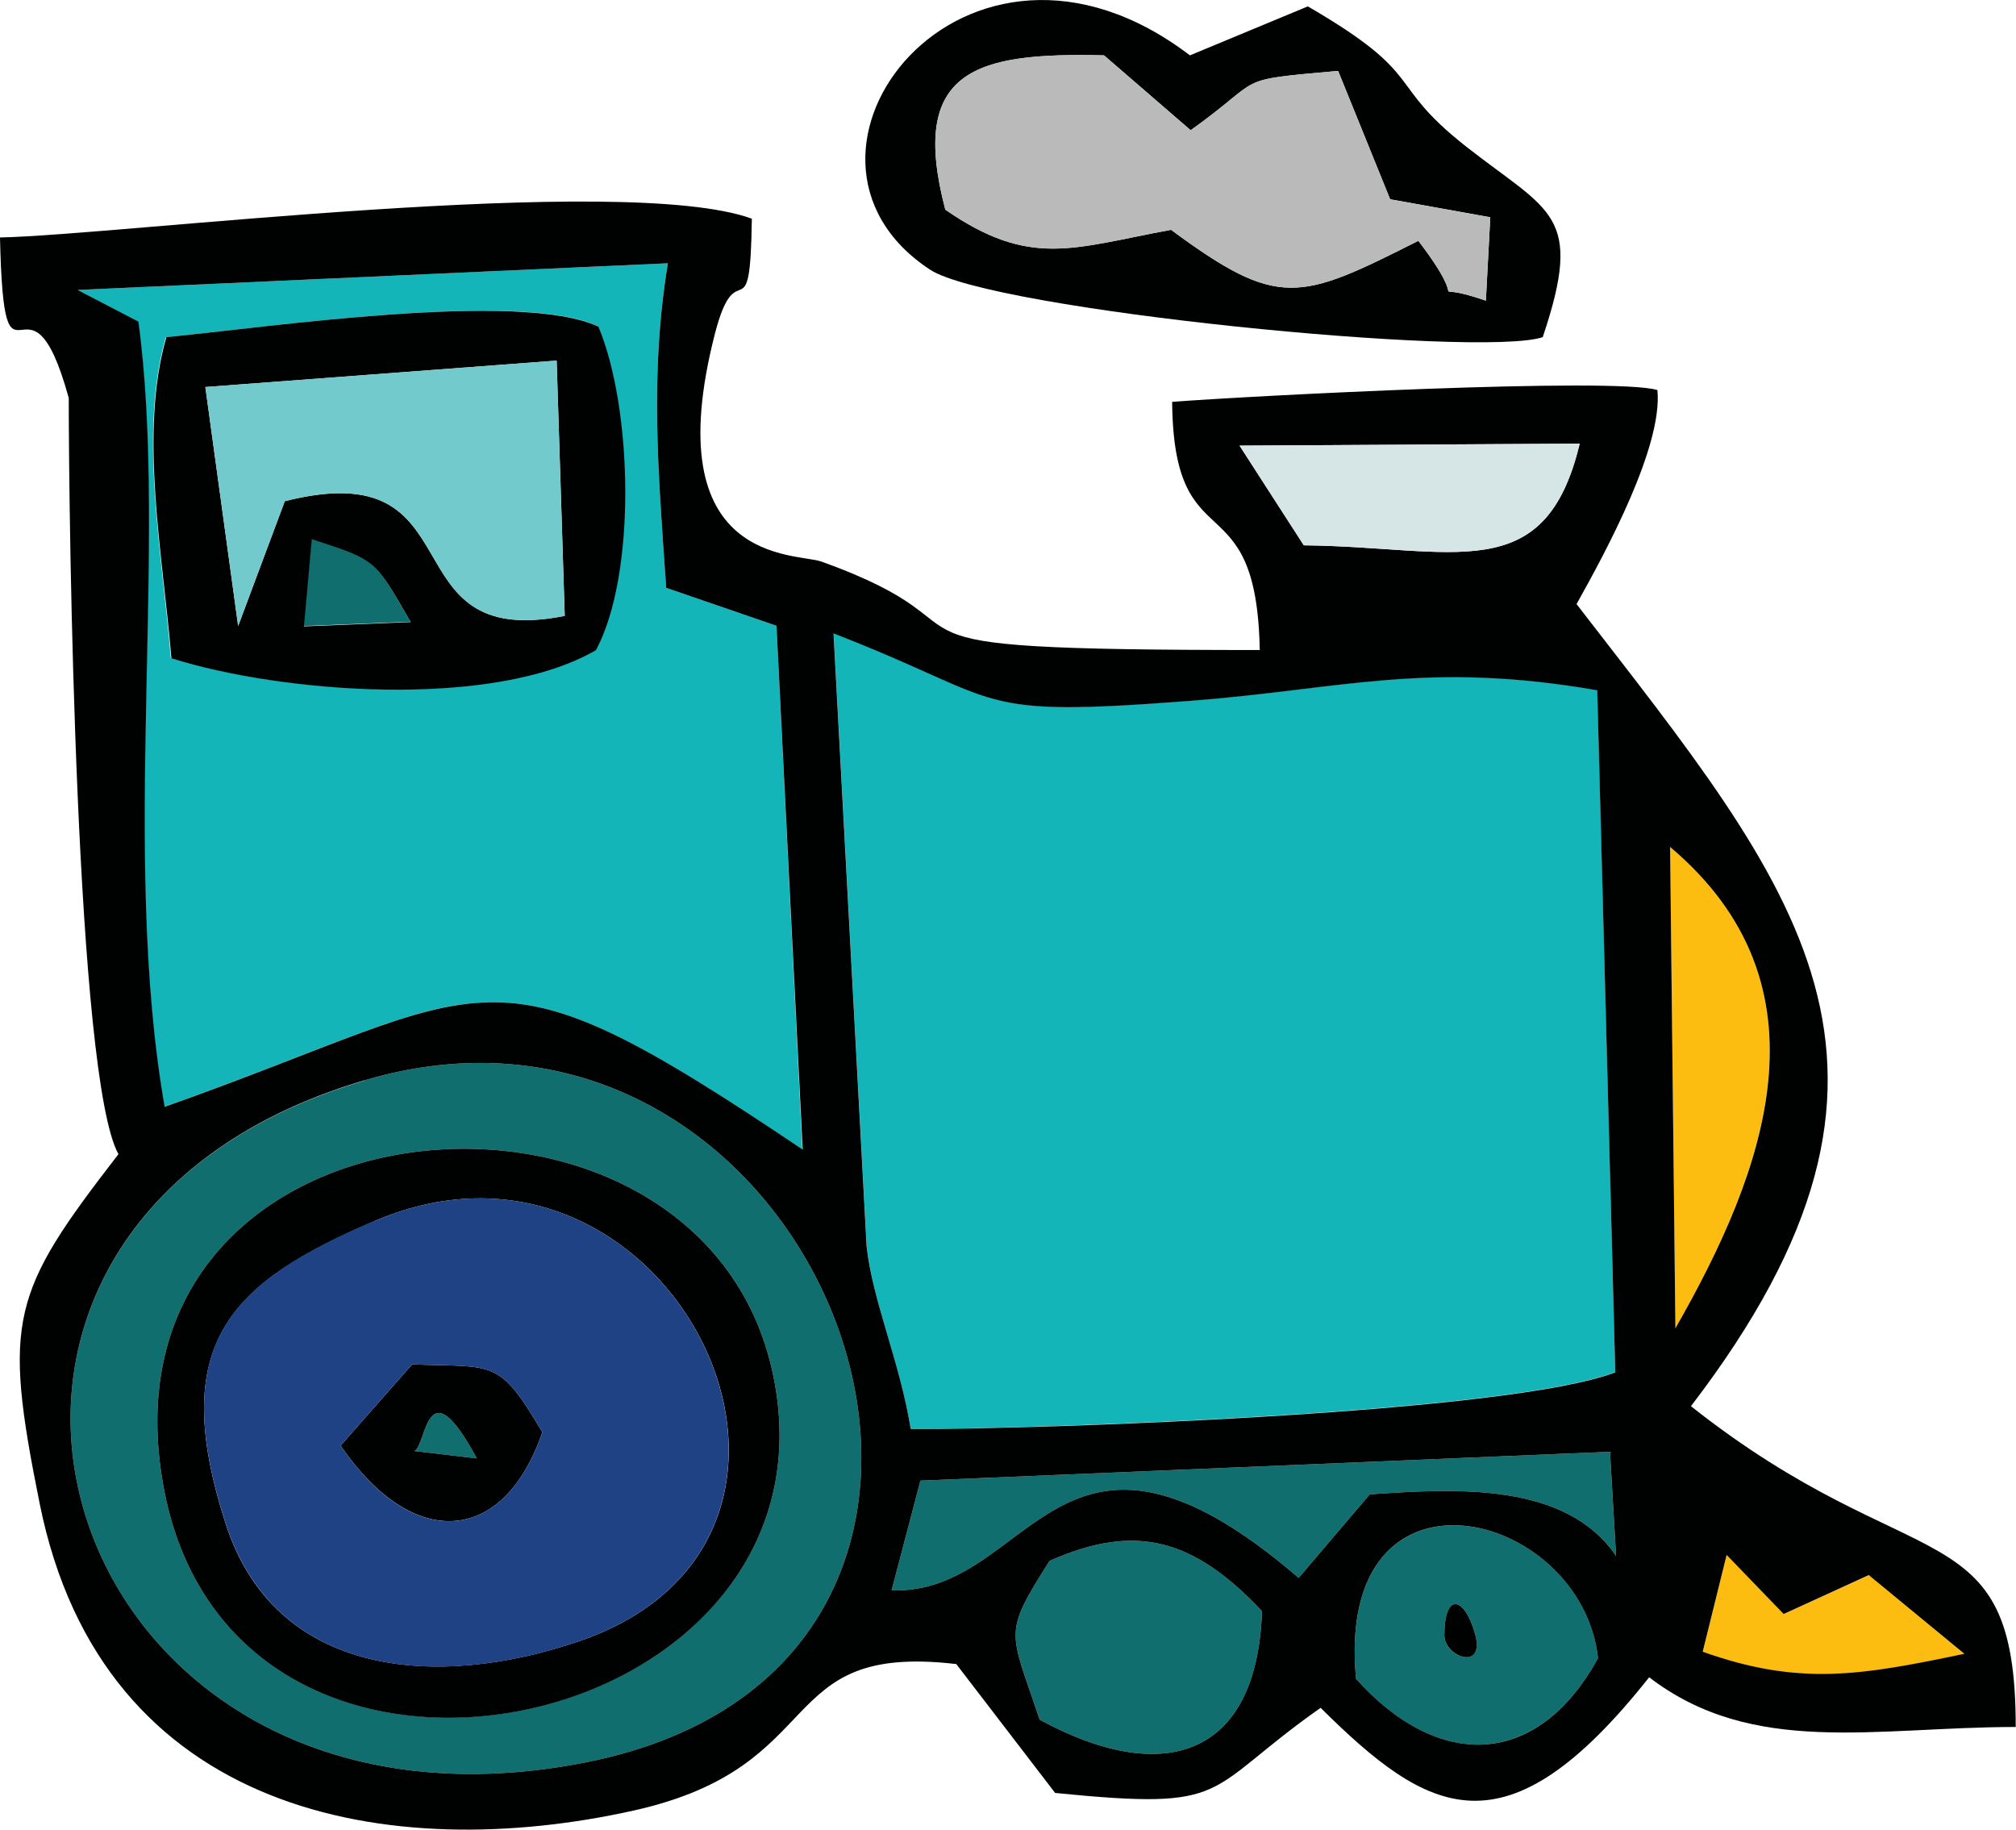
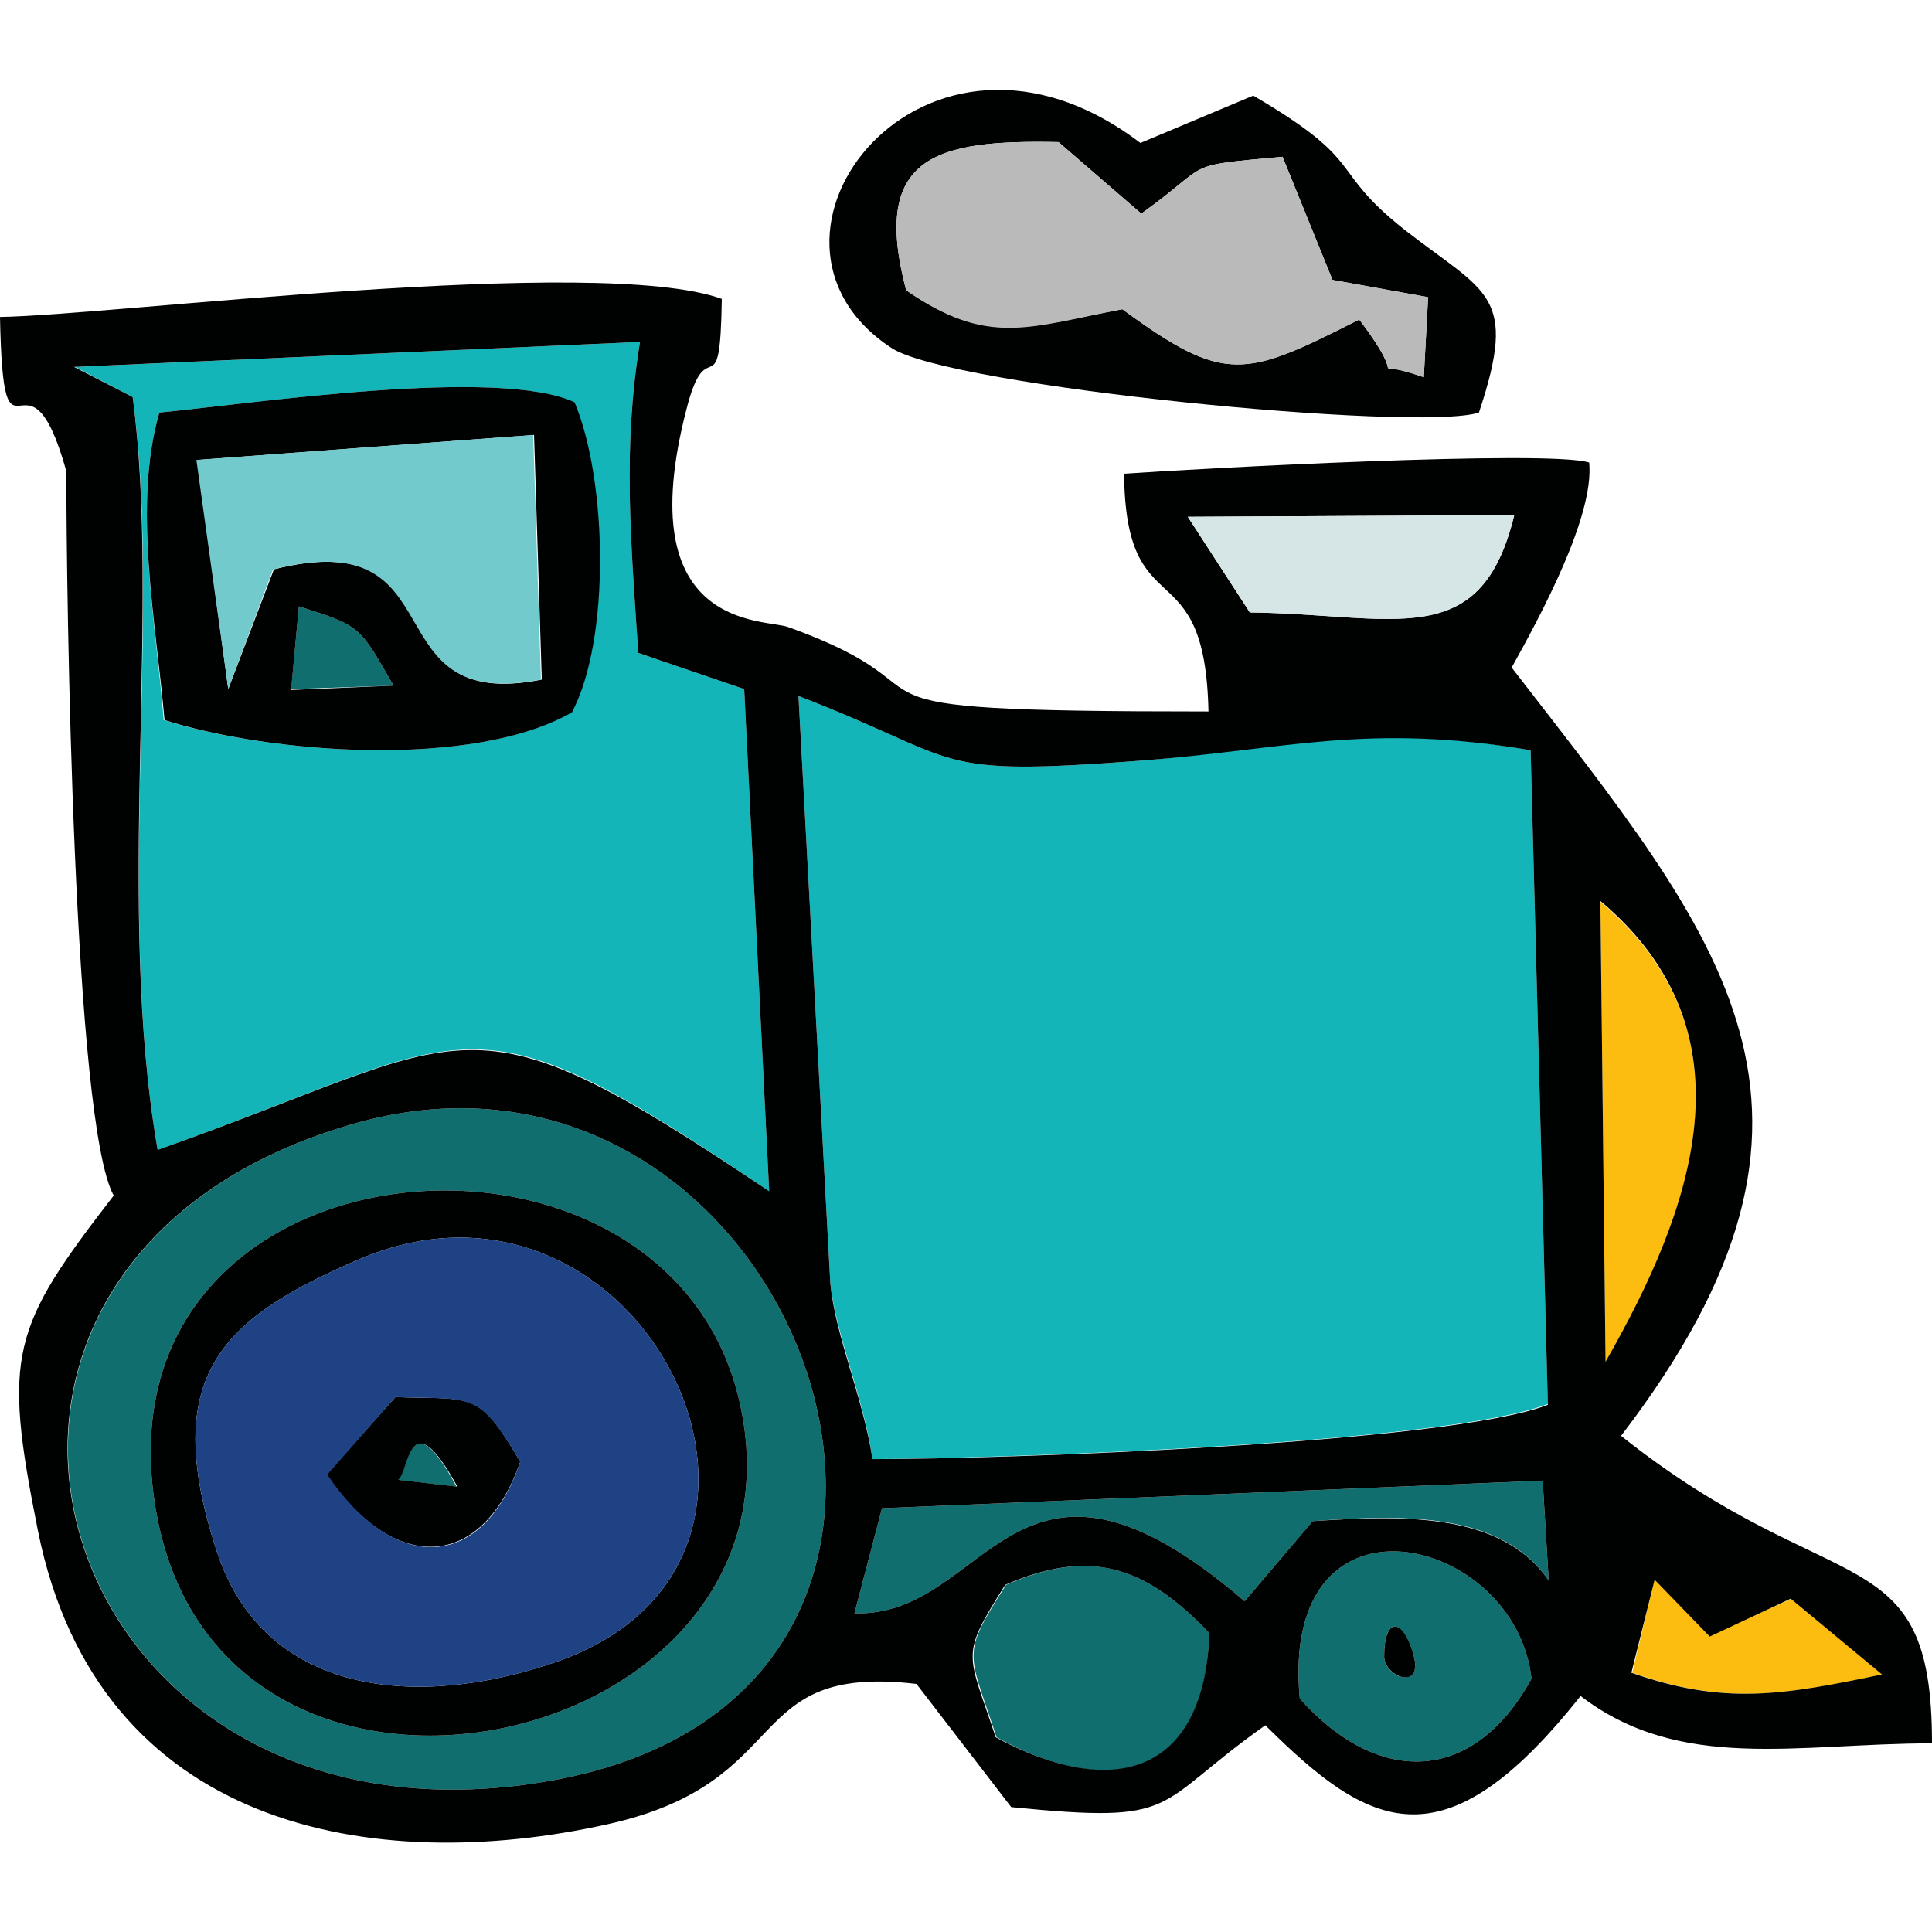
- <svg xmlns="http://www.w3.org/2000/svg" viewBox="0 0 224.33 203.56">
-   <defs>
-     <style>.a{fill:#fcbd10;}.a,.b,.c,.d,.e,.f,.g,.h{fill-rule:evenodd;}.b{fill:#116e6f;}.c{fill:#14b5b8;}.d{fill:#000101;}.e{fill:#1e4283;}.f{fill:#bababa;}.g{fill:#73cacd;}.h{fill:#d6e5e5;}</style>
-   </defs>
-   <path class="a" d="M186.43,147.78c10-17.55,17.72-38.1-.59-53.55Z" />
-   <path class="a" d="M189.47,183.8c10.77,3.83,17.57,2.64,29.11.23L208,175.24l-9.47,4.31L192.13,173Z" />
-   <path class="b" d="M18.31,166c-8.87-45,58.76-51,67.52-13.91C95.41,192.7,26.67,208.29,18.31,166Zm22.25-45.78C-15.76,136.86,6,207.76,65.17,196.08,121.69,184.91,92.18,104.92,40.56,120.19Z" />
-   <path class="b" d="M116.79,173.66c-5.3,8.33-4.4,7.62-1.11,17.66,13.52,7.37,24.18,4.45,24.75-12.08C132.83,171.22,126.45,169.38,116.79,173.66Z" />
-   <path class="b" d="M160.72,181.93c0-4.76,2.24-4.39,3.41-.17S160.7,184.37,160.72,181.93Zm-9.83,4.85c9,10.12,20.1,10.12,26.93-2.3C176,167.79,148.48,161.1,150.89,186.78Z" />
-   <path class="b" d="M102.42,164.73l-3.21,12.21c15.71.54,18.43-24.49,45.3-1.39l7.91-9.29c9.75-.68,21.85-1.34,27.41,6.86l-.68-11.6Z" />
-   <path class="b" d="M45.67,69.17c-4-6.89-3.66-6.86-11-9.21l-.91,9.69Z" />
-   <path class="b" d="M46.12,161.44l6.94.82C47.42,151.8,47.51,160.7,46.12,161.44Z" />
-   <path class="c" d="M101.34,159c15.28-.06,66.64-1.82,78.4-6.35l-2-75.88c-19-3.29-28.26-.15-45.07,1.16-25.06,1.93-20.21.14-39.91-7.49l3.68,68.21C97.09,144.8,100.15,151.57,101.34,159Z" />
-   <path class="c" d="M18.45,37.51c11.37-1.08,39.32-5.25,48.08-1.22,3.8,9,4.28,27.49-.26,36C54.85,78.92,31.32,77.08,19,73.2,18.09,61.72,15.39,48.22,18.45,37.51Zm-9.8-5.25,6.71,3.52c3.35,24.66-2,59.13,2.92,87.36,37.48-13.26,35.18-19.36,71,4.76L86.4,69.62,74.13,65.4c-.94-13.46-1.82-23.9.19-36.11Z" />
-   <path class="d" d="M140.43,179.24c-.57,16.53-11.23,19.45-24.75,12.08-3.29-10-4.19-9.33,1.11-17.66C126.45,169.38,132.83,171.22,140.43,179.24Zm67.52-4L218.58,184c-11.54,2.41-18.34,3.6-29.11-.23L192.13,173l6.35,6.57Zm-57.06,11.54c-2.41-25.68,25.08-19,26.93-2.3C171,196.9,159.93,196.9,150.89,186.78ZM40.56,120.19c51.62-15.27,81.13,64.72,24.61,75.89C6,207.76-15.76,136.86,40.56,120.19Zm138.59,41.33.68,11.6c-5.56-8.2-17.66-7.54-27.41-6.86l-7.91,9.29c-26.87-23.1-29.59,1.93-45.3,1.39l3.21-12.21Zm6.69-67.29c18.31,15.45,10.63,36,.59,53.55Zm-6.1,58.45C168,157.21,116.62,159,101.34,159c-1.19-7.46-4.25-14.23-4.91-20.35L92.75,70.47c19.7,7.63,14.85,9.42,39.91,7.49,16.81-1.31,26.08-4.45,45.07-1.16ZM137.93,49.58l37.85-.22c-3.86,16.13-13.95,11.48-30.7,11.31ZM74.32,29.29c-2,12.21-1.13,22.65-.19,36.11L86.4,69.62l2.92,58.28c-35.86-24.12-33.56-18-71-4.76-4.93-28.23.43-62.7-2.92-87.36L8.65,32.26ZM0,26.42c.45,20.13,3.12,1.36,7.65,17.86,0,14.18.8,75.63,5.53,84.13C1.25,143.84.28,146.78,4.42,167.31c7,34.78,39.12,40.13,66.08,34.13,22.19-4.94,15.28-18.71,35.91-16.3l11,14.34c20,2,16.24-.11,29.54-9.47,12,11.88,20.55,16.81,36.56-3.4,11.57,8.87,25.17,5.53,40.79,5.53,0-24.44-11.25-16-36.14-35.69,29.09-38,11.77-57.52-12.73-89.24,3.41-6.09,9.59-17.57,9-23.81-4.68-1.47-45.61.66-54,1.31.17,18.22,9.38,8.39,9.75,27.61-48.36,0-26.76-1.93-48.78-9.84-2.7-1-18.48.48-11.85-25.34,2.44-9.47,3.94.54,4.11-12.81C69.36,19.14,13,26.17,0,26.42Z" />
-   <path class="d" d="M165.34,33.45c-7.71-2.66-.93,2-7.51-6.66-13.26,6.69-15.53,7.63-27.52-1.22-10.94,2-15.62,4.31-25.12-2.24-4.11-15.64,3.43-17.51,17.66-17.17l9.64,8.33c8.45-6,4.42-5.53,16.41-6.6l5.79,14.28,11.14,2Zm6.33,4.06c4.62-13.78.85-13.84-8.56-21.23C154,9.1,159,8.54,145.53.71L132.41,6.16C107.35-12.92,84.08,17.27,103.49,30,110.3,34.5,164.61,39.86,171.67,37.51Z" />
-   <path class="d" d="M34.7,60c7.31,2.35,7,2.32,11,9.21l-11.88.48Zm-8.2,9.66L22.85,43.06l39.09-2.94.9,28.4c-20,4-9.32-18.28-31.15-12.76Zm-8-32.11c-3.06,10.71-.36,24.21.57,35.69,12.3,3.88,35.83,5.72,47.25-.91,4.54-8.51,4.06-27,.26-36C57.77,32.26,29.82,36.43,18.45,37.51Z" />
-   <path class="d" d="M41.7,135.84c32.94-14.09,57,35.09,22.7,46.77-15.67,5.36-33.76,4.08-39.29-13.09C18.62,149.39,25.63,142.73,41.7,135.84ZM18.31,166c8.36,42.32,77.1,26.73,67.52-13.91C77.07,115,9.44,121,18.31,166Z" />
-   <path class="d" d="M53.06,162.26l-6.94-.82C47.51,160.7,47.42,151.8,53.06,162.26ZM37.9,160.84c8,11.71,18.11,11.14,22.45-1.5-4.88-8.25-5.3-7.2-14.49-7.54Z" />
-   <path class="d" d="M160.72,181.93c0,2.44,4.6,4.06,3.41-.17S160.72,177.17,160.72,181.93Z" />
-   <path class="e" d="M45.86,151.8c9.19.34,9.61-.71,14.49,7.54C56,172,45.86,172.55,37.9,160.84Zm-4.16-16c-16.07,6.89-23.08,13.55-16.59,33.68C30.64,186.69,48.73,188,64.4,182.61,98.67,170.93,74.64,121.75,41.7,135.84Z" />
-   <path class="f" d="M105.19,23.33c9.5,6.55,14.18,4.26,25.12,2.24,12,8.85,14.26,7.91,27.52,1.22,6.58,8.62-.2,4,7.51,6.66l.49-9.27-11.14-2L148.9,7.89c-12,1.07-8,.62-16.41,6.6l-9.64-8.33C108.62,5.82,101.08,7.69,105.19,23.33Z" />
-   <path class="g" d="M31.69,55.76C53.52,50.24,42.8,72.49,62.84,68.52l-.9-28.4L22.85,43.06,26.5,69.62Z" />
-   <path class="h" d="M145.08,60.67c16.75.17,26.84,4.82,30.7-11.31l-37.85.22Z" />
+ <svg xmlns="http://www.w3.org/2000/svg" version="1.1" id="Слой_1" x="0px" y="0px" viewBox="0 0 224.3 224.3" style="enable-background:new 0 0 224.3 224.3;" xml:space="preserve">
+   <style type="text/css">
+ 	.st0{fill-rule:evenodd;clip-rule:evenodd;fill:#FCBD10;}
+ 	.st1{fill-rule:evenodd;clip-rule:evenodd;fill:#116E6F;}
+ 	.st2{fill-rule:evenodd;clip-rule:evenodd;fill:#14B5B8;}
+ 	.st3{fill-rule:evenodd;clip-rule:evenodd;fill:#000101;}
+ 	.st4{fill-rule:evenodd;clip-rule:evenodd;fill:#1E4283;}
+ 	.st5{fill-rule:evenodd;clip-rule:evenodd;fill:#BABABA;}
+ 	.st6{fill-rule:evenodd;clip-rule:evenodd;fill:#73CACD;}
+ 	.st7{fill-rule:evenodd;clip-rule:evenodd;fill:#D6E5E5;}
+ </style>
+   <path class="st0" d="M186.4,158.2c10-17.6,17.7-38.1-0.6-53.5L186.4,158.2z" />
+   <path class="st0" d="M189.5,194.2c10.8,3.8,17.6,2.6,29.1,0.2l-10.6-8.8l-9.5,4.3l-6.4-6.6L189.5,194.2z" />
+   <path class="st1" d="M18.3,176.4c-8.9-45,58.8-51,67.5-13.9C95.4,203.1,26.7,218.7,18.3,176.4z M40.6,130.6  c-56.3,16.6-34.6,87.5,24.6,75.9C121.7,195.3,92.2,115.3,40.6,130.6L40.6,130.6z" />
+   <path class="st1" d="M116.8,184c-5.3,8.3-4.4,7.6-1.1,17.7c13.5,7.4,24.2,4.4,24.7-12.1C132.8,181.6,126.4,179.8,116.8,184z" />
+   <path class="st1" d="M160.7,192.3c0-4.8,2.2-4.4,3.4-0.2S160.7,194.8,160.7,192.3z M150.9,197.2c9,10.1,20.1,10.1,26.9-2.3  C176,178.2,148.5,171.5,150.9,197.2z" />
+   <path class="st1" d="M102.4,175.1l-3.2,12.2c15.7,0.5,18.4-24.5,45.3-1.4l7.9-9.3c9.8-0.7,21.9-1.3,27.4,6.9l-0.7-11.6L102.4,175.1z  " />
+   <path class="st1" d="M45.7,79.6c-4-6.9-3.7-6.9-11-9.2L33.8,80L45.7,79.6z" />
+   <path class="st1" d="M46.1,171.8l6.9,0.8C47.4,162.2,47.5,171.1,46.1,171.8z" />
+   <path class="st2" d="M101.3,169.4c15.3-0.1,66.6-1.8,78.4-6.4l-2-75.9c-19-3.3-28.3-0.2-45.1,1.2c-25.1,1.9-20.2,0.1-39.9-7.5  l3.7,68.2C97.1,155.2,100.2,162,101.3,169.4z" />
+   <path class="st2" d="M18.5,47.9c11.4-1.1,39.3-5.3,48.1-1.2c3.8,9,4.3,27.5-0.3,36c-11.4,6.6-34.9,4.8-47.3,0.9  C18.1,72.1,15.4,58.6,18.5,47.9z M8.7,42.6l6.7,3.5c3.4,24.7-2,59.1,2.9,87.4c37.5-13.3,35.2-19.4,71,4.8L86.4,80l-12.3-4.2  c-0.9-13.5-1.8-23.9,0.2-36.1L8.7,42.6z" />
+   <path class="st3" d="M140.4,189.6c-0.6,16.5-11.2,19.4-24.8,12.1c-3.3-10-4.2-9.3,1.1-17.7C126.4,179.8,132.8,181.6,140.4,189.6z   M207.9,185.6l10.6,8.8c-11.5,2.4-18.3,3.6-29.1-0.2l2.7-10.8l6.4,6.6L207.9,185.6z M150.9,197.2c-2.4-25.7,25.1-19,26.9-2.3  C171,207.3,159.9,207.3,150.9,197.2L150.9,197.2z M40.6,130.6c51.6-15.3,81.1,64.7,24.6,75.9C6,218.1-15.8,147.2,40.6,130.6z   M179.1,171.9l0.7,11.6c-5.6-8.2-17.7-7.5-27.4-6.9l-7.9,9.3c-26.9-23.1-29.6,1.9-45.3,1.4l3.2-12.2L179.1,171.9z M185.8,104.6  c18.3,15.4,10.6,36,0.6,53.5L185.8,104.6z M179.7,163.1c-11.7,4.5-63.1,6.3-78.4,6.3c-1.2-7.5-4.3-14.2-4.9-20.4l-3.7-68.2  c19.7,7.6,14.8,9.4,39.9,7.5c16.8-1.3,26.1-4.4,45.1-1.2L179.7,163.1z M137.9,60l37.9-0.2c-3.9,16.1-13.9,11.5-30.7,11.3L137.9,60z   M74.3,39.7c-2,12.2-1.1,22.7-0.2,36.1L86.4,80l2.9,58.3c-35.9-24.1-33.6-18-71-4.8c-4.9-28.2,0.4-62.7-2.9-87.4l-6.8-3.5L74.3,39.7  z M0,36.8c0.4,20.1,3.1,1.4,7.7,17.9c0,14.2,0.8,75.6,5.5,84.1c-11.9,15.4-12.9,18.4-8.8,38.9c7,34.8,39.1,40.1,66.1,34.1  c22.2-4.9,15.3-18.7,35.9-16.3l11,14.3c20,2,16.2-0.1,29.5-9.5c12,11.9,20.6,16.8,36.6-3.4c11.6,8.9,25.2,5.5,40.8,5.5  c0-24.4-11.3-16-36.1-35.7c29.1-38,11.8-57.5-12.7-89.2c3.4-6.1,9.6-17.6,9-23.8c-4.7-1.5-45.6,0.7-54,1.3  c0.2,18.2,9.4,8.4,9.8,27.6c-48.4,0-26.8-1.9-48.8-9.8c-2.7-1-18.5,0.5-11.8-25.3c2.4-9.5,3.9,0.5,4.1-12.8  C69.4,29.5,13,36.6,0,36.8z" />
+   <path class="st3" d="M165.3,43.8c-7.7-2.7-0.9,2-7.5-6.7c-13.3,6.7-15.5,7.6-27.5-1.2c-10.9,2-15.6,4.3-25.1-2.2  c-4.1-15.6,3.4-17.5,17.7-17.2l9.6,8.3c8.4-6,4.4-5.5,16.4-6.6l5.8,14.3l11.1,2L165.3,43.8z M171.7,47.9c4.6-13.8,0.9-13.8-8.6-21.2  c-9.1-7.2-4.1-7.7-17.6-15.6l-13.1,5.5c-25.1-19.1-48.3,11.1-28.9,23.8C110.3,44.9,164.6,50.2,171.7,47.9z" />
+   <path class="st3" d="M34.7,70.4c7.3,2.3,7,2.3,11,9.2l-11.9,0.5L34.7,70.4z M26.5,80l-3.6-26.6l39.1-2.9l0.9,28.4  c-20,4-9.3-18.3-31.1-12.8L26.5,80z M18.5,47.9c-3.1,10.7-0.4,24.2,0.6,35.7c12.3,3.9,35.8,5.7,47.3-0.9c4.5-8.5,4.1-27,0.3-36  C57.8,42.6,29.8,46.8,18.5,47.9L18.5,47.9z" />
+   <path class="st3" d="M41.7,146.2c32.9-14.1,57,35.1,22.7,46.8c-15.7,5.4-33.8,4.1-39.3-13.1C18.6,159.8,25.6,153.1,41.7,146.2z   M18.3,176.4c8.4,42.3,77.1,26.7,67.5-13.9C77.1,125.4,9.4,131.4,18.3,176.4z" />
+   <path class="st3" d="M53.1,172.6l-6.9-0.8C47.5,171.1,47.4,162.2,53.1,172.6z M37.9,171.2c8,11.7,18.1,11.1,22.5-1.5  c-4.9-8.3-5.3-7.2-14.5-7.5L37.9,171.2z" />
+   <path class="st3" d="M160.7,192.3c0,2.4,4.6,4.1,3.4-0.2S160.7,187.6,160.7,192.3z" />
+   <path class="st4" d="M45.9,162.2c9.2,0.3,9.6-0.7,14.5,7.5c-4.3,12.7-14.5,13.2-22.4,1.5L45.9,162.2z M41.7,146.2  c-16.1,6.9-23.1,13.6-16.6,33.7c5.5,17.2,23.6,18.5,39.3,13.1C98.7,181.3,74.6,132.1,41.7,146.2L41.7,146.2z" />
+   <path class="st5" d="M105.2,33.7c9.5,6.6,14.2,4.3,25.1,2.2c12,8.8,14.3,7.9,27.5,1.2c6.6,8.6-0.2,4,7.5,6.7l0.5-9.3l-11.1-2  l-5.8-14.3c-12,1.1-8,0.6-16.4,6.6l-9.6-8.3C108.6,16.2,101.1,18.1,105.2,33.7z" />
+   <path class="st6" d="M31.7,66.1c21.8-5.5,11.1,16.7,31.1,12.8l-0.9-28.4l-39.1,2.9L26.5,80L31.7,66.1z" />
+   <path class="st7" d="M145.1,71.1c16.8,0.2,26.8,4.8,30.7-11.3L137.9,60L145.1,71.1z" />
</svg>
